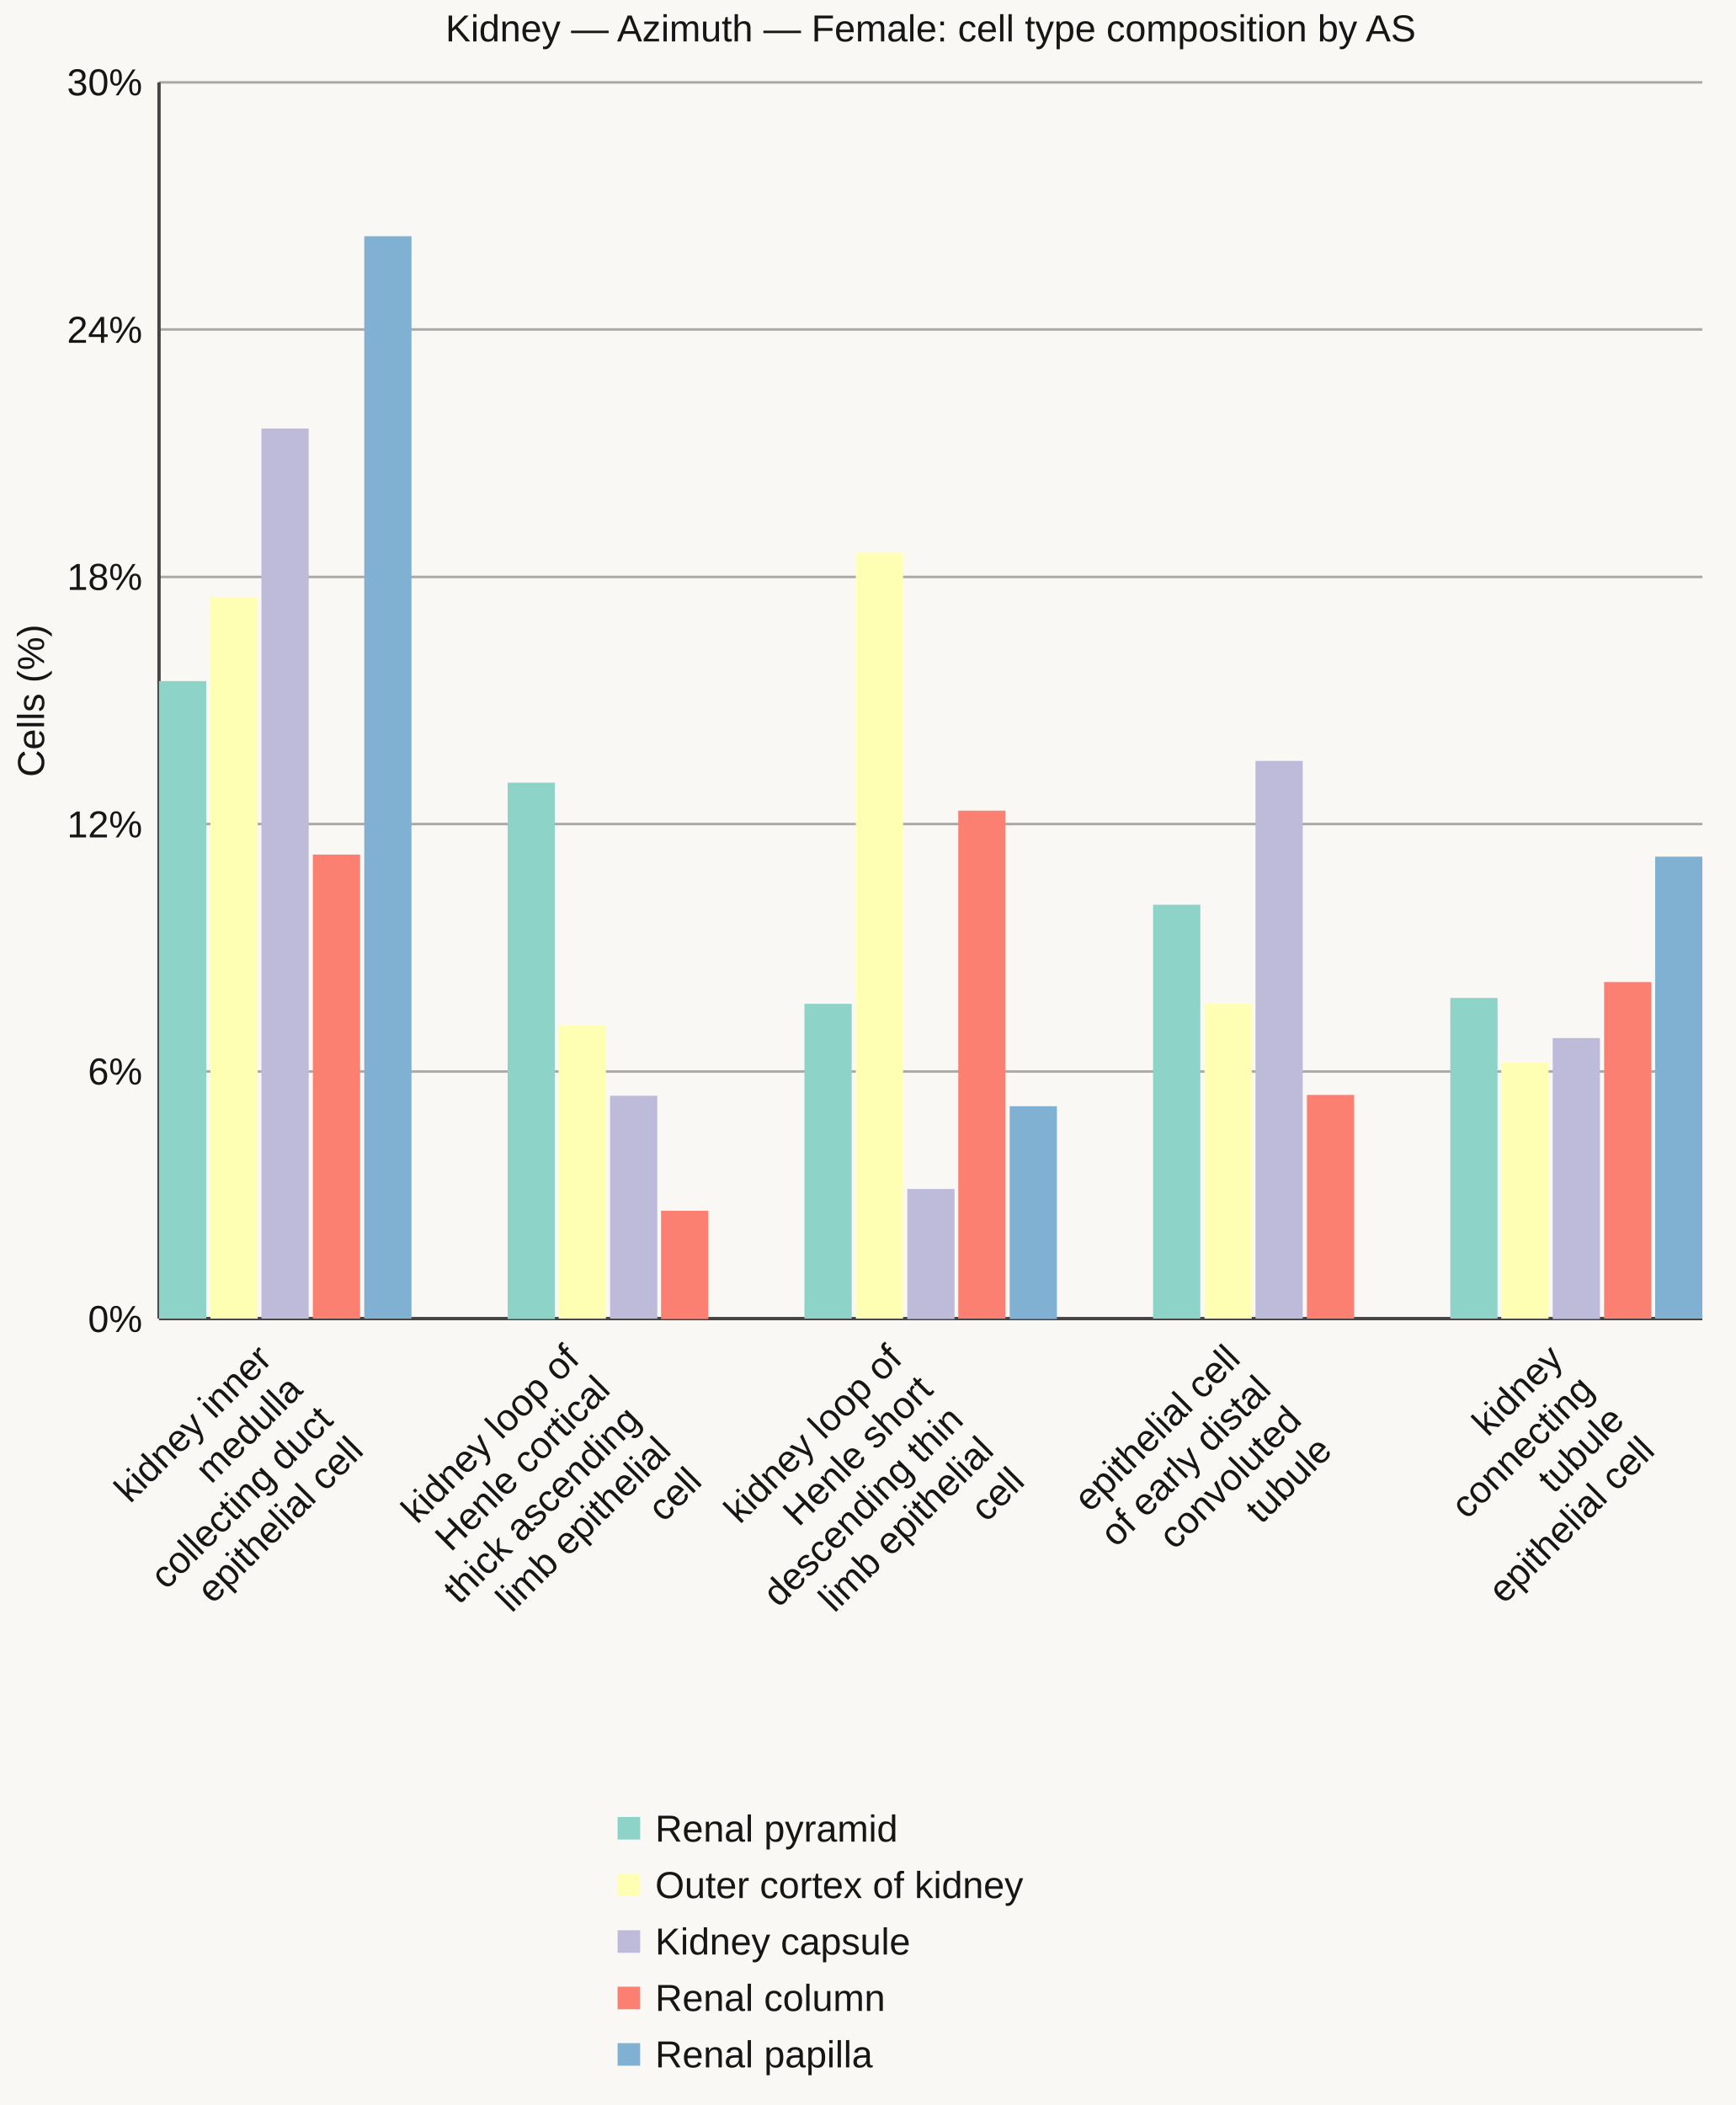
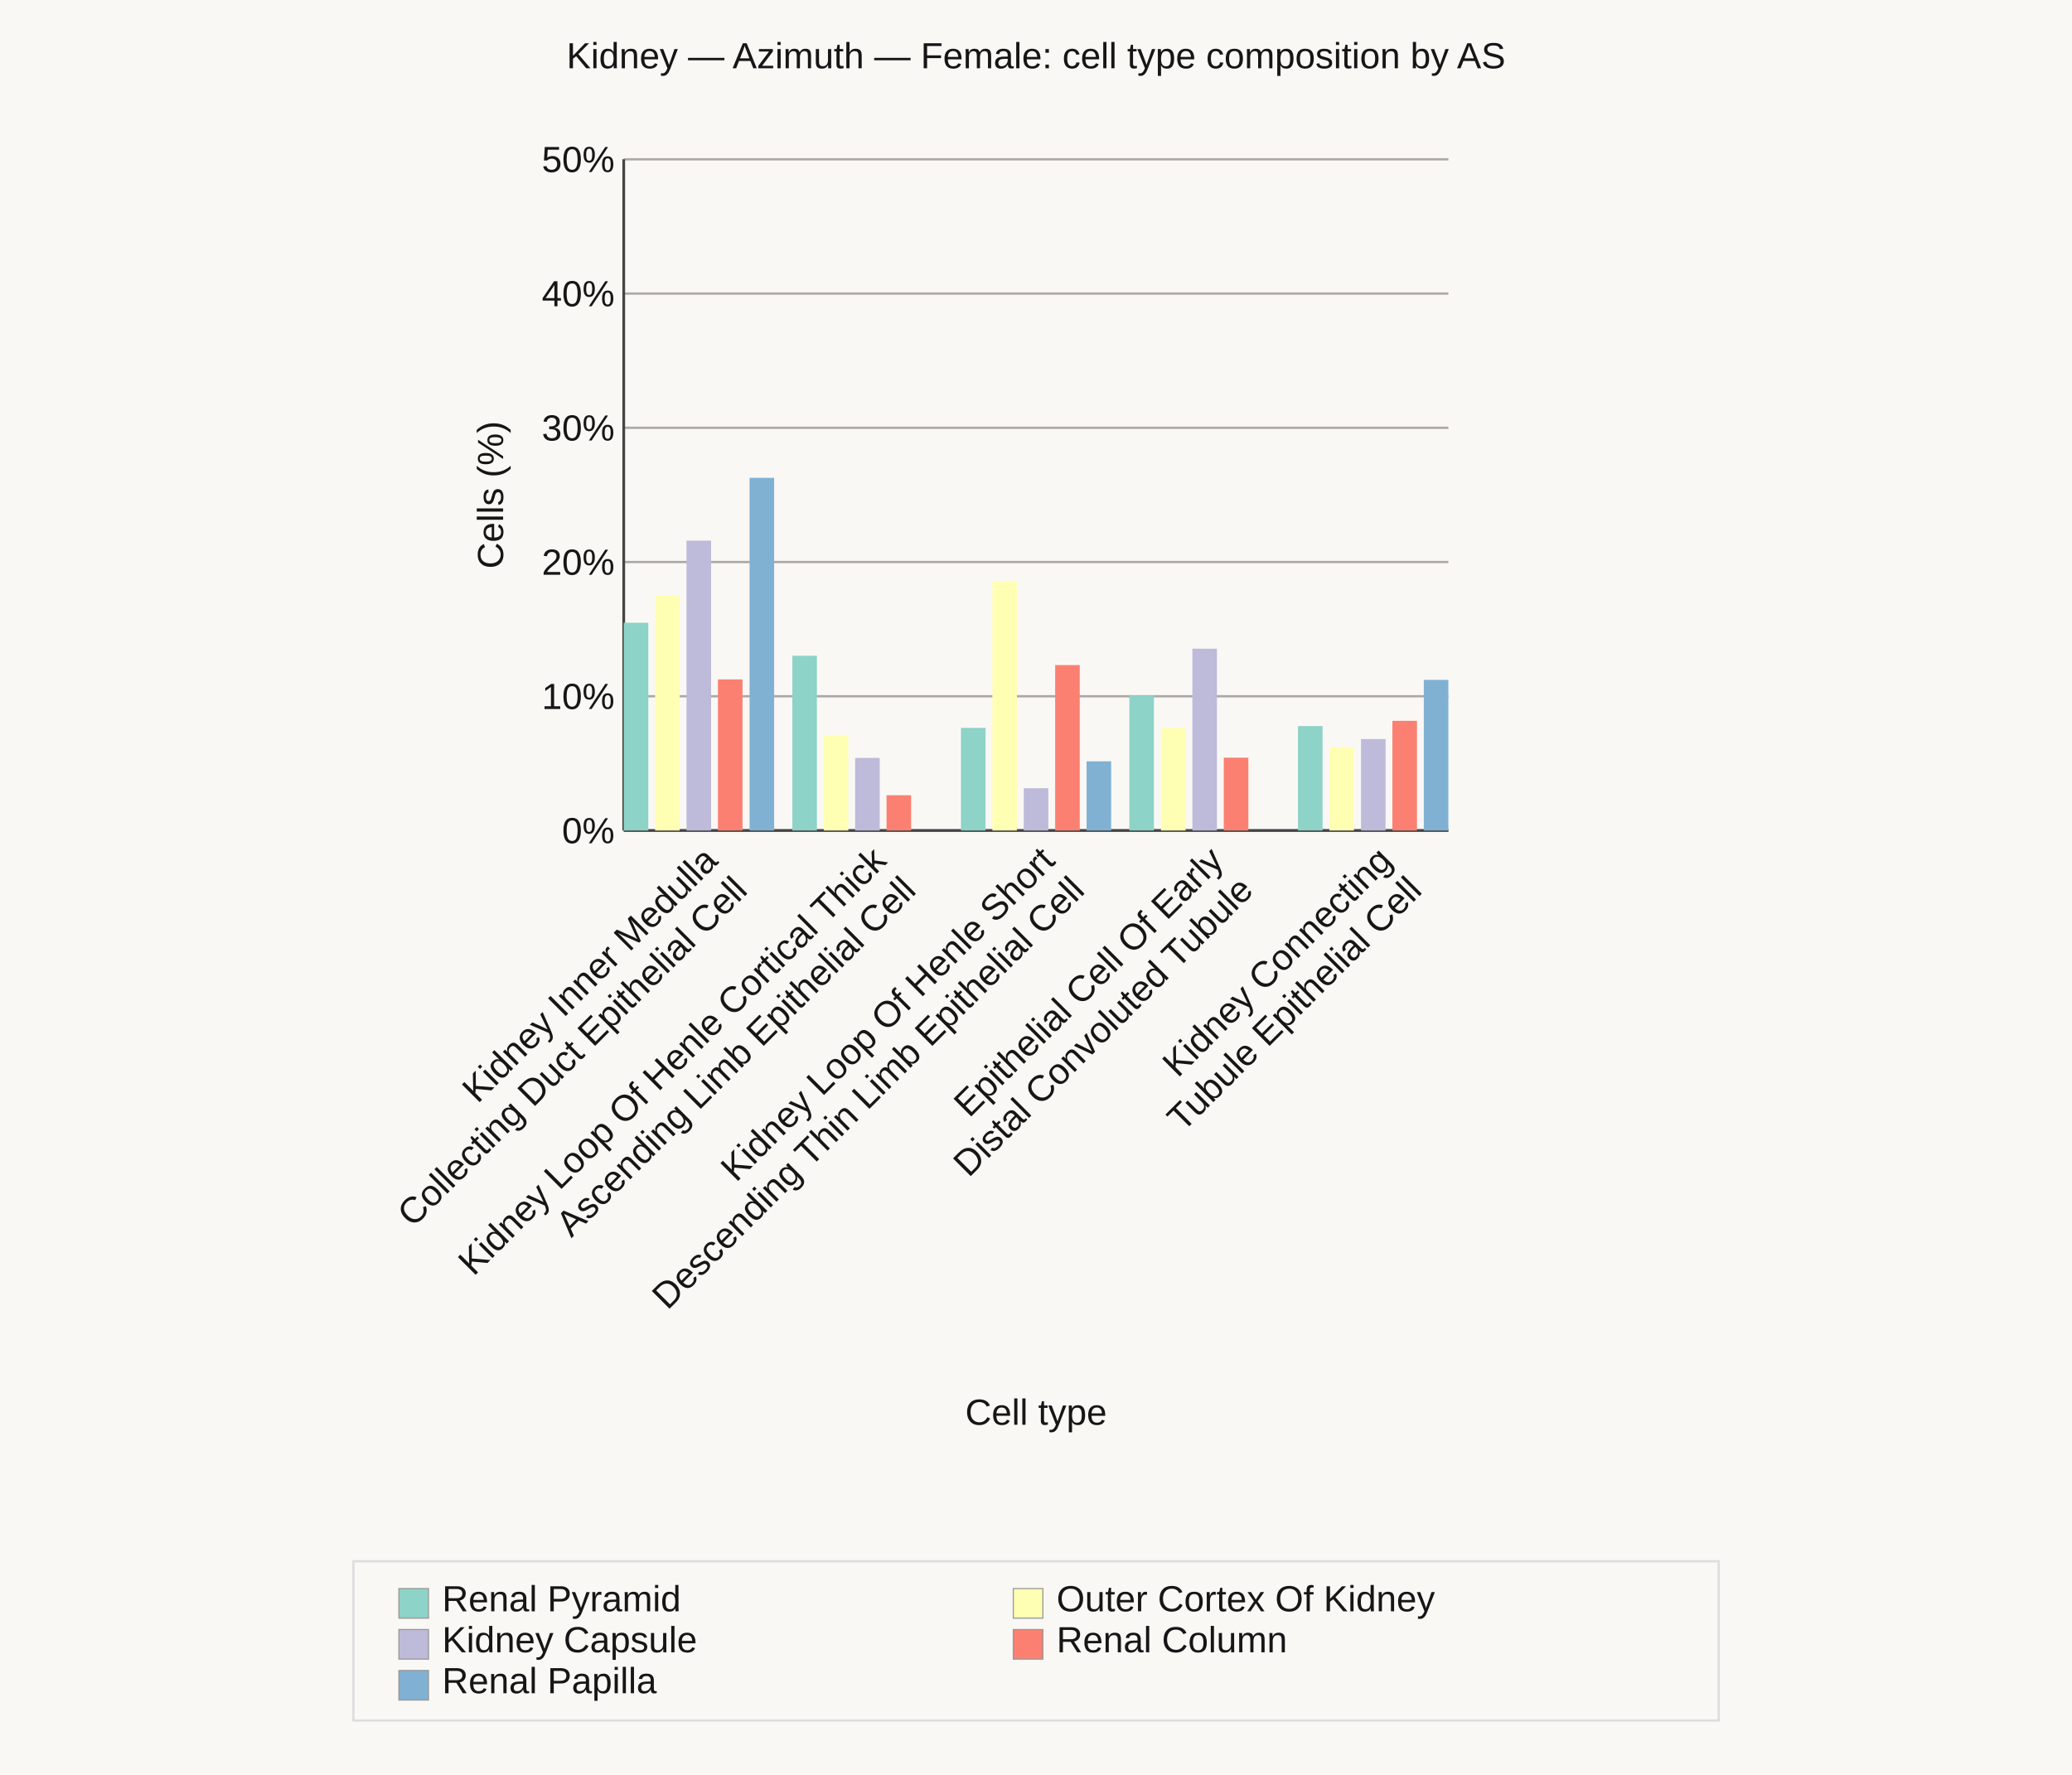
- <svg xmlns="http://www.w3.org/2000/svg" viewBox="0 0 415.2 503.5" width="1.384in" height="1.678in" font-family="BentonSans-Book, 'BentonSans Book', 'Benton Sans', Arial, Helvetica, sans-serif">
-   <rect x="0" y="0" width="415.2" height="503.5" fill="#FAF8F5" />
-   <g transform="translate(0.0 0)">
-     <text x="222.6" y="9.9" font-size="9.00" font-family="BentonSans-Bold, 'BentonSans Bold', 'Benton Sans', Arial, Helvetica, sans-serif" fill="#171616" text-anchor="middle">Kidney — Azimuth — Female: cell type composition by AS</text>
-     <line x1="38.0" y1="315.4" x2="407.2" y2="315.4" stroke="#ACA8A8" stroke-width="0.60" />
-     <text x="34.0" y="318.6" font-size="9.00" fill="#171616" text-anchor="end">0%</text>
-     <line x1="38.0" y1="256.3" x2="407.2" y2="256.3" stroke="#ACA8A8" stroke-width="0.60" />
-     <text x="34.0" y="259.4" font-size="9.00" fill="#171616" text-anchor="end">6%</text>
-     <line x1="38.0" y1="197.1" x2="407.2" y2="197.1" stroke="#ACA8A8" stroke-width="0.60" />
-     <text x="34.0" y="200.3" font-size="9.00" fill="#171616" text-anchor="end">12%</text>
-     <line x1="38.0" y1="138.0" x2="407.2" y2="138.0" stroke="#ACA8A8" stroke-width="0.60" />
-     <text x="34.0" y="141.1" font-size="9.00" fill="#171616" text-anchor="end">18%</text>
-     <line x1="38.0" y1="78.8" x2="407.2" y2="78.8" stroke="#ACA8A8" stroke-width="0.60" />
-     <text x="34.0" y="82.0" font-size="9.00" fill="#171616" text-anchor="end">24%</text>
-     <line x1="38.0" y1="19.7" x2="407.2" y2="19.7" stroke="#ACA8A8" stroke-width="0.60" />
-     <text x="34.0" y="22.8" font-size="9.00" fill="#171616" text-anchor="end">30%</text>
-     <text x="10.5" y="167.6" font-size="9.00" fill="#171616" text-anchor="middle" transform="rotate(-90 10.5 167.6)">Cells (%)</text>
-     <line x1="38.0" y1="19.7" x2="38.0" y2="315.4" stroke="#444444" stroke-width="0.80" />
-     <line x1="38.0" y1="315.4" x2="407.2" y2="315.4" stroke="#444444" stroke-width="0.80" />
-     <rect x="38.0" y="162.9" width="11.3" height="152.5" fill="#8dd3c7" />
-     <rect x="50.3" y="142.9" width="11.3" height="172.5" fill="#ffffb3" />
-     <rect x="62.5" y="102.5" width="11.3" height="212.9" fill="#bebada" />
-     <rect x="74.8" y="204.4" width="11.3" height="111.0" fill="#fb8072" />
-     <rect x="87.1" y="56.5" width="11.3" height="258.9" fill="#80b1d3" />
-     <g transform="translate(60.3 320.4) rotate(-45)">
-       <text x="0" y="7.2" font-size="9.00" fill="#171616" text-anchor="end">kidney inner</text>
-       <text x="0" y="17.6" font-size="9.00" fill="#171616" text-anchor="end">medulla</text>
-       <text x="0" y="27.9" font-size="9.00" fill="#171616" text-anchor="end">collecting duct</text>
-       <text x="0" y="38.2" font-size="9.00" fill="#171616" text-anchor="end">epithelial cell</text>
-     </g>
-     <rect x="121.4" y="187.2" width="11.3" height="128.3" fill="#8dd3c7" />
-     <rect x="133.6" y="245.3" width="11.3" height="70.1" fill="#ffffb3" />
-     <rect x="145.9" y="262.1" width="11.3" height="53.3" fill="#bebada" />
-     <rect x="158.1" y="289.6" width="11.3" height="25.9" fill="#fb8072" />
-     <g transform="translate(133.9 320.4) rotate(-45)">
-       <text x="0" y="7.2" font-size="9.00" fill="#171616" text-anchor="end">kidney loop of</text>
-       <text x="0" y="17.6" font-size="9.00" fill="#171616" text-anchor="end">Henle cortical</text>
-       <text x="0" y="27.9" font-size="9.00" fill="#171616" text-anchor="end">thick ascending</text>
-       <text x="0" y="38.2" font-size="9.00" fill="#171616" text-anchor="end">limb epithelial</text>
-       <text x="0" y="48.6" font-size="9.00" fill="#171616" text-anchor="end">cell</text>
-     </g>
-     <rect x="192.4" y="240.1" width="11.3" height="75.3" fill="#8dd3c7" />
-     <rect x="204.7" y="132.2" width="11.3" height="183.2" fill="#ffffb3" />
-     <rect x="217.0" y="284.4" width="11.3" height="31.1" fill="#bebada" />
-     <rect x="229.2" y="193.9" width="11.3" height="121.5" fill="#fb8072" />
-     <rect x="241.5" y="264.6" width="11.3" height="50.9" fill="#80b1d3" />
-     <g transform="translate(211.1 320.4) rotate(-45)">
-       <text x="0" y="7.2" font-size="9.00" fill="#171616" text-anchor="end">kidney loop of</text>
-       <text x="0" y="17.6" font-size="9.00" fill="#171616" text-anchor="end">Henle short</text>
-       <text x="0" y="27.9" font-size="9.00" fill="#171616" text-anchor="end">descending thin</text>
-       <text x="0" y="38.2" font-size="9.00" fill="#171616" text-anchor="end">limb epithelial</text>
-       <text x="0" y="48.6" font-size="9.00" fill="#171616" text-anchor="end">cell</text>
-     </g>
-     <rect x="275.8" y="216.4" width="11.3" height="99.0" fill="#8dd3c7" />
-     <rect x="288.1" y="240.1" width="11.3" height="75.3" fill="#ffffb3" />
-     <rect x="300.3" y="182.0" width="11.3" height="133.4" fill="#bebada" />
-     <rect x="312.6" y="261.9" width="11.3" height="53.5" fill="#fb8072" />
-     <g transform="translate(292.0 320.4) rotate(-45)">
-       <text x="0" y="7.2" font-size="9.00" fill="#171616" text-anchor="end">epithelial cell</text>
-       <text x="0" y="17.6" font-size="9.00" fill="#171616" text-anchor="end">of early distal</text>
-       <text x="0" y="27.9" font-size="9.00" fill="#171616" text-anchor="end">convoluted</text>
-       <text x="0" y="38.2" font-size="9.00" fill="#171616" text-anchor="end">tubule</text>
-     </g>
-     <rect x="346.9" y="238.7" width="11.3" height="76.7" fill="#8dd3c7" />
-     <rect x="359.1" y="254.2" width="11.3" height="61.2" fill="#ffffb3" />
-     <rect x="371.4" y="248.3" width="11.3" height="67.2" fill="#bebada" />
-     <rect x="383.7" y="234.9" width="11.3" height="80.5" fill="#fb8072" />
-     <rect x="395.9" y="204.9" width="11.3" height="110.5" fill="#80b1d3" />
-     <g transform="translate(369.2 320.4) rotate(-45)">
-       <text x="0" y="7.2" font-size="9.00" fill="#171616" text-anchor="end">kidney</text>
-       <text x="0" y="17.6" font-size="9.00" fill="#171616" text-anchor="end">connecting</text>
-       <text x="0" y="27.9" font-size="9.00" fill="#171616" text-anchor="end">tubule</text>
-       <text x="0" y="38.2" font-size="9.00" fill="#171616" text-anchor="end">epithelial cell</text>
-     </g>
+ <svg xmlns="http://www.w3.org/2000/svg" viewBox="0 0 910.554 780" width="3.035in" height="2.6in" font-family="BentonSans-Book, 'BentonSans Book', 'Benton Sans', Arial, Helvetica, sans-serif">
+   <rect x="0" y="0" width="910.554" height="780" fill="#FAF8F5" />
+   <text x="455.3" y="30" font-size="16.00" font-family="BentonSans-Bold, 'BentonSans Bold', 'Benton Sans', Arial, Helvetica, sans-serif" fill="#171616" text-anchor="middle">Kidney — Azimuth — Female: cell type composition by AS</text>
+   <line x1="274.1" y1="365.0" x2="636.5" y2="365.0" stroke="#ACA8A8" stroke-width="1" />
+   <text x="270.1" y="370.6" font-size="16.00" fill="#171616" text-anchor="end">0%</text>
+   <line x1="274.1" y1="306.0" x2="636.5" y2="306.0" stroke="#ACA8A8" stroke-width="1" />
+   <text x="270.1" y="311.6" font-size="16.00" fill="#171616" text-anchor="end">10%</text>
+   <line x1="274.1" y1="247.0" x2="636.5" y2="247.0" stroke="#ACA8A8" stroke-width="1" />
+   <text x="270.1" y="252.6" font-size="16.00" fill="#171616" text-anchor="end">20%</text>
+   <line x1="274.1" y1="188.0" x2="636.5" y2="188.0" stroke="#ACA8A8" stroke-width="1" />
+   <text x="270.1" y="193.6" font-size="16.00" fill="#171616" text-anchor="end">30%</text>
+   <line x1="274.1" y1="129.0" x2="636.5" y2="129.0" stroke="#ACA8A8" stroke-width="1" />
+   <text x="270.1" y="134.6" font-size="16.00" fill="#171616" text-anchor="end">40%</text>
+   <line x1="274.1" y1="70.0" x2="636.5" y2="70.0" stroke="#ACA8A8" stroke-width="1" />
+   <text x="270.1" y="75.6" font-size="16.00" fill="#171616" text-anchor="end">50%</text>
+   <text x="221.1" y="217.5" font-size="16.00" fill="#171616" text-anchor="middle" transform="rotate(-90 221.1 217.5)">Cells (%)</text>
+   <line x1="274.1" y1="70.0" x2="274.1" y2="365.0" stroke="#444444" stroke-width="1.2" />
+   <line x1="274.1" y1="365.0" x2="636.5" y2="365.0" stroke="#444444" stroke-width="1.2" />
+   <rect x="274.1" y="273.7" width="10.8" height="91.3" fill="#8dd3c7" />
+   <rect x="287.9" y="261.7" width="10.8" height="103.3" fill="#ffffb3" />
+   <rect x="301.7" y="237.6" width="10.8" height="127.4" fill="#bebada" />
+   <rect x="315.5" y="298.6" width="10.8" height="66.4" fill="#fb8072" />
+   <rect x="329.4" y="210.0" width="10.8" height="155.0" fill="#80b1d3" />
+   <g transform="translate(307.1 370.0) rotate(-45)">
+     <text x="0" y="12.8" font-size="16.00" fill="#171616" text-anchor="end">Kidney Inner Medulla</text>
+     <text x="0" y="31.2" font-size="16.00" fill="#171616" text-anchor="end">Collecting Duct Epithelial Cell</text>
  </g>
-   <g transform="translate(142.3 425.2)">
-     <rect x="5.4" y="9.4" width="5.4" height="5.4" fill="#8dd3c7" />
-     <text x="14.4" y="15.3" font-size="9.00" fill="#171616">Renal pyramid</text>
-     <rect x="5.4" y="22.9" width="5.4" height="5.4" fill="#ffffb3" />
-     <text x="14.4" y="28.8" font-size="9.00" fill="#171616">Outer cortex of kidney</text>
-     <rect x="5.4" y="36.5" width="5.4" height="5.4" fill="#bebada" />
-     <text x="14.4" y="42.3" font-size="9.00" fill="#171616">Kidney capsule</text>
-     <rect x="5.4" y="50.0" width="5.4" height="5.4" fill="#fb8072" />
-     <text x="14.4" y="55.8" font-size="9.00" fill="#171616">Renal column</text>
-     <rect x="5.4" y="63.5" width="5.4" height="5.4" fill="#80b1d3" />
-     <text x="14.4" y="69.3" font-size="9.00" fill="#171616">Renal papilla</text>
+   <rect x="348.2" y="288.2" width="10.8" height="76.8" fill="#8dd3c7" />
+   <rect x="362.0" y="323.0" width="10.8" height="42.0" fill="#ffffb3" />
+   <rect x="375.8" y="333.1" width="10.8" height="31.9" fill="#bebada" />
+   <rect x="389.6" y="349.5" width="10.8" height="15.5" fill="#fb8072" />
+   <g transform="translate(381.2 370.0) rotate(-45)">
+     <text x="0" y="12.8" font-size="16.00" fill="#171616" text-anchor="end">Kidney Loop Of Henle Cortical Thick</text>
+     <text x="0" y="31.2" font-size="16.00" fill="#171616" text-anchor="end">Ascending Limb Epithelial Cell</text>
  </g>
+   <rect x="422.3" y="319.9" width="10.8" height="45.1" fill="#8dd3c7" />
+   <rect x="436.1" y="255.4" width="10.8" height="109.6" fill="#ffffb3" />
+   <rect x="449.9" y="346.4" width="10.8" height="18.6" fill="#bebada" />
+   <rect x="463.7" y="292.3" width="10.8" height="72.7" fill="#fb8072" />
+   <rect x="477.5" y="334.6" width="10.8" height="30.4" fill="#80b1d3" />
+   <g transform="translate(455.3 370.0) rotate(-45)">
+     <text x="0" y="12.8" font-size="16.00" fill="#171616" text-anchor="end">Kidney Loop Of Henle Short</text>
+     <text x="0" y="31.2" font-size="16.00" fill="#171616" text-anchor="end">Descending Thin Limb Epithelial Cell</text>
+   </g>
+   <rect x="496.3" y="305.7" width="10.8" height="59.3" fill="#8dd3c7" />
+   <rect x="510.2" y="319.9" width="10.8" height="45.1" fill="#ffffb3" />
+   <rect x="524.0" y="285.1" width="10.8" height="79.9" fill="#bebada" />
+   <rect x="537.8" y="333.0" width="10.8" height="32.0" fill="#fb8072" />
+   <g transform="translate(529.4 370.0) rotate(-45)">
+     <text x="0" y="12.8" font-size="16.00" fill="#171616" text-anchor="end">Epithelial Cell Of Early</text>
+     <text x="0" y="31.2" font-size="16.00" fill="#171616" text-anchor="end">Distal Convoluted Tubule</text>
+   </g>
+   <rect x="570.4" y="319.1" width="10.8" height="45.9" fill="#8dd3c7" />
+   <rect x="584.2" y="328.4" width="10.8" height="36.6" fill="#ffffb3" />
+   <rect x="598.1" y="324.8" width="10.8" height="40.2" fill="#bebada" />
+   <rect x="611.9" y="316.8" width="10.8" height="48.2" fill="#fb8072" />
+   <rect x="625.7" y="298.8" width="10.8" height="66.2" fill="#80b1d3" />
+   <g transform="translate(603.5 370.0) rotate(-45)">
+     <text x="0" y="12.8" font-size="16.00" fill="#171616" text-anchor="end">Kidney Connecting</text>
+     <text x="0" y="31.2" font-size="16.00" fill="#171616" text-anchor="end">Tubule Epithelial Cell</text>
+   </g>
+   <text x="455.3" y="626.2" font-size="16.00" fill="#171616" text-anchor="middle">Cell type</text>
+   <rect x="155.3" y="686.2" width="600.0" height="70" fill="#FAF8F5" stroke="#dddddd" stroke-width="1" />
+   <rect x="175.3" y="698.2" width="13" height="13" fill="#8dd3c7" stroke="#999999" stroke-width="0.5" />
+   <text x="194.3" y="708.2" font-size="16.00" fill="#171616" text-anchor="start">Renal Pyramid</text>
+   <rect x="445.3" y="698.2" width="13" height="13" fill="#ffffb3" stroke="#999999" stroke-width="0.5" />
+   <text x="464.3" y="708.2" font-size="16.00" fill="#171616" text-anchor="start">Outer Cortex Of Kidney</text>
+   <rect x="175.3" y="716.2" width="13" height="13" fill="#bebada" stroke="#999999" stroke-width="0.5" />
+   <text x="194.3" y="726.2" font-size="16.00" fill="#171616" text-anchor="start">Kidney Capsule</text>
+   <rect x="445.3" y="716.2" width="13" height="13" fill="#fb8072" stroke="#999999" stroke-width="0.5" />
+   <text x="464.3" y="726.2" font-size="16.00" fill="#171616" text-anchor="start">Renal Column</text>
+   <rect x="175.3" y="734.2" width="13" height="13" fill="#80b1d3" stroke="#999999" stroke-width="0.5" />
+   <text x="194.3" y="744.2" font-size="16.00" fill="#171616" text-anchor="start">Renal Papilla</text>
</svg>
